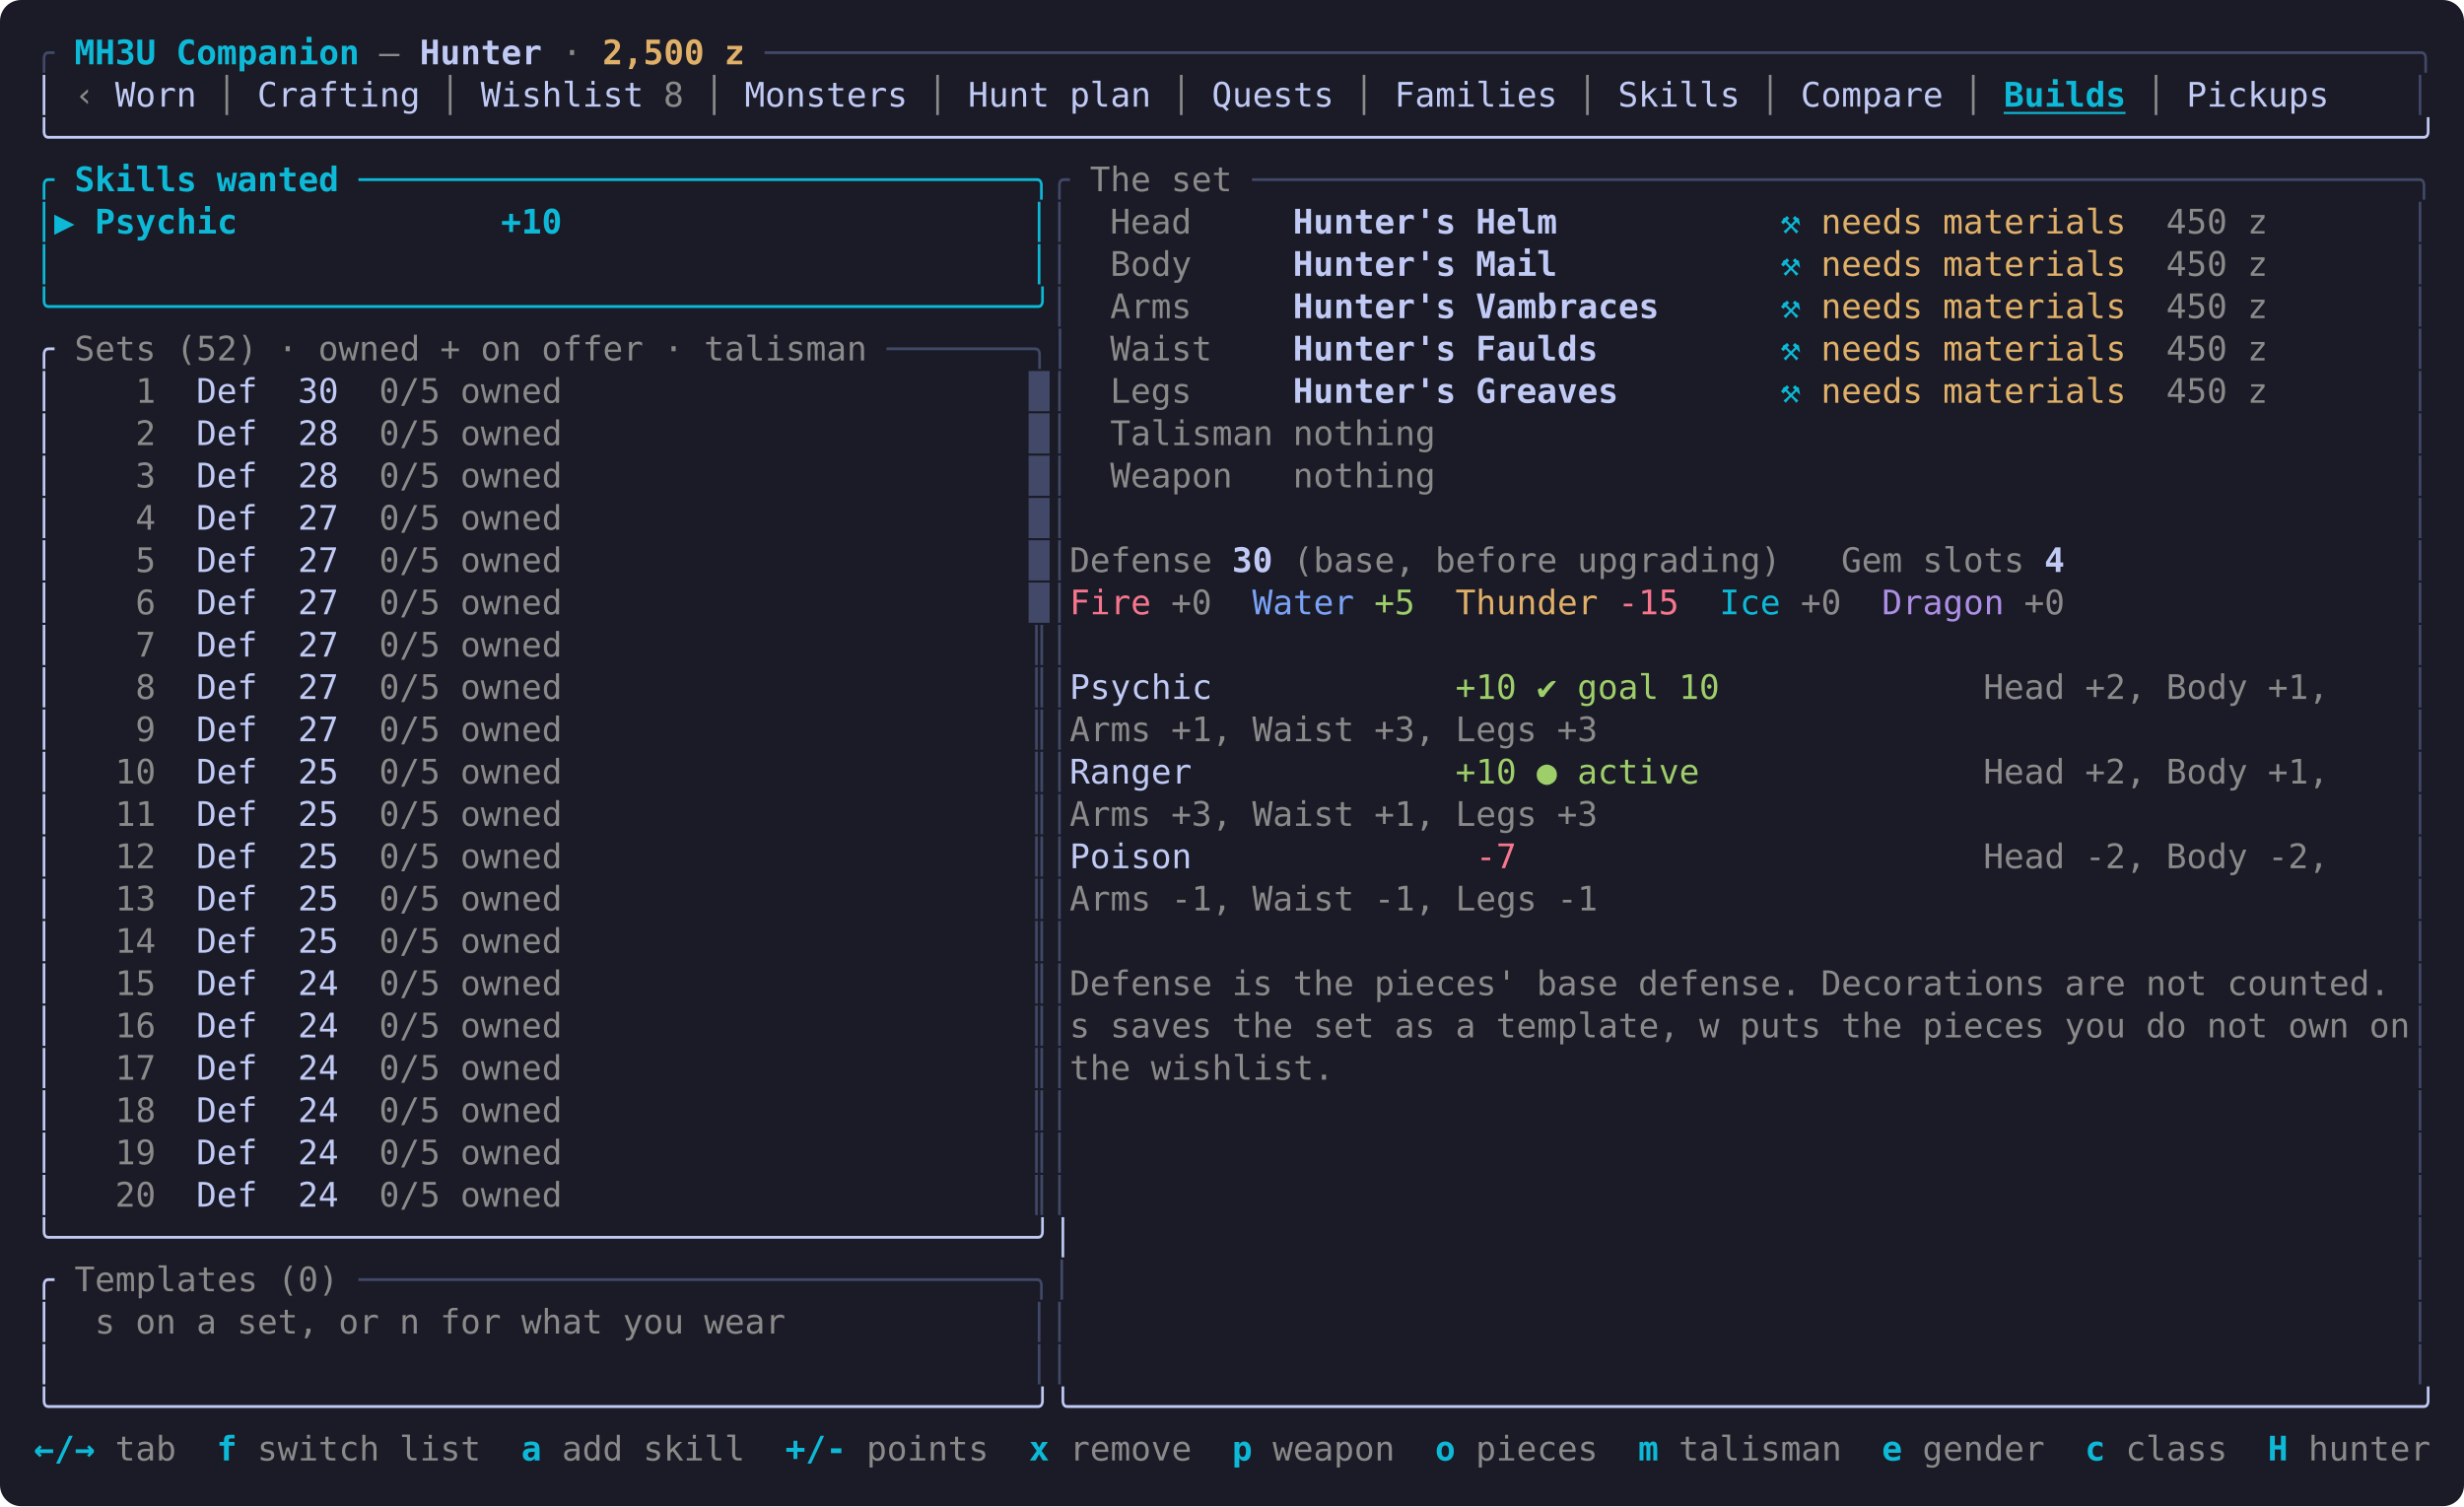
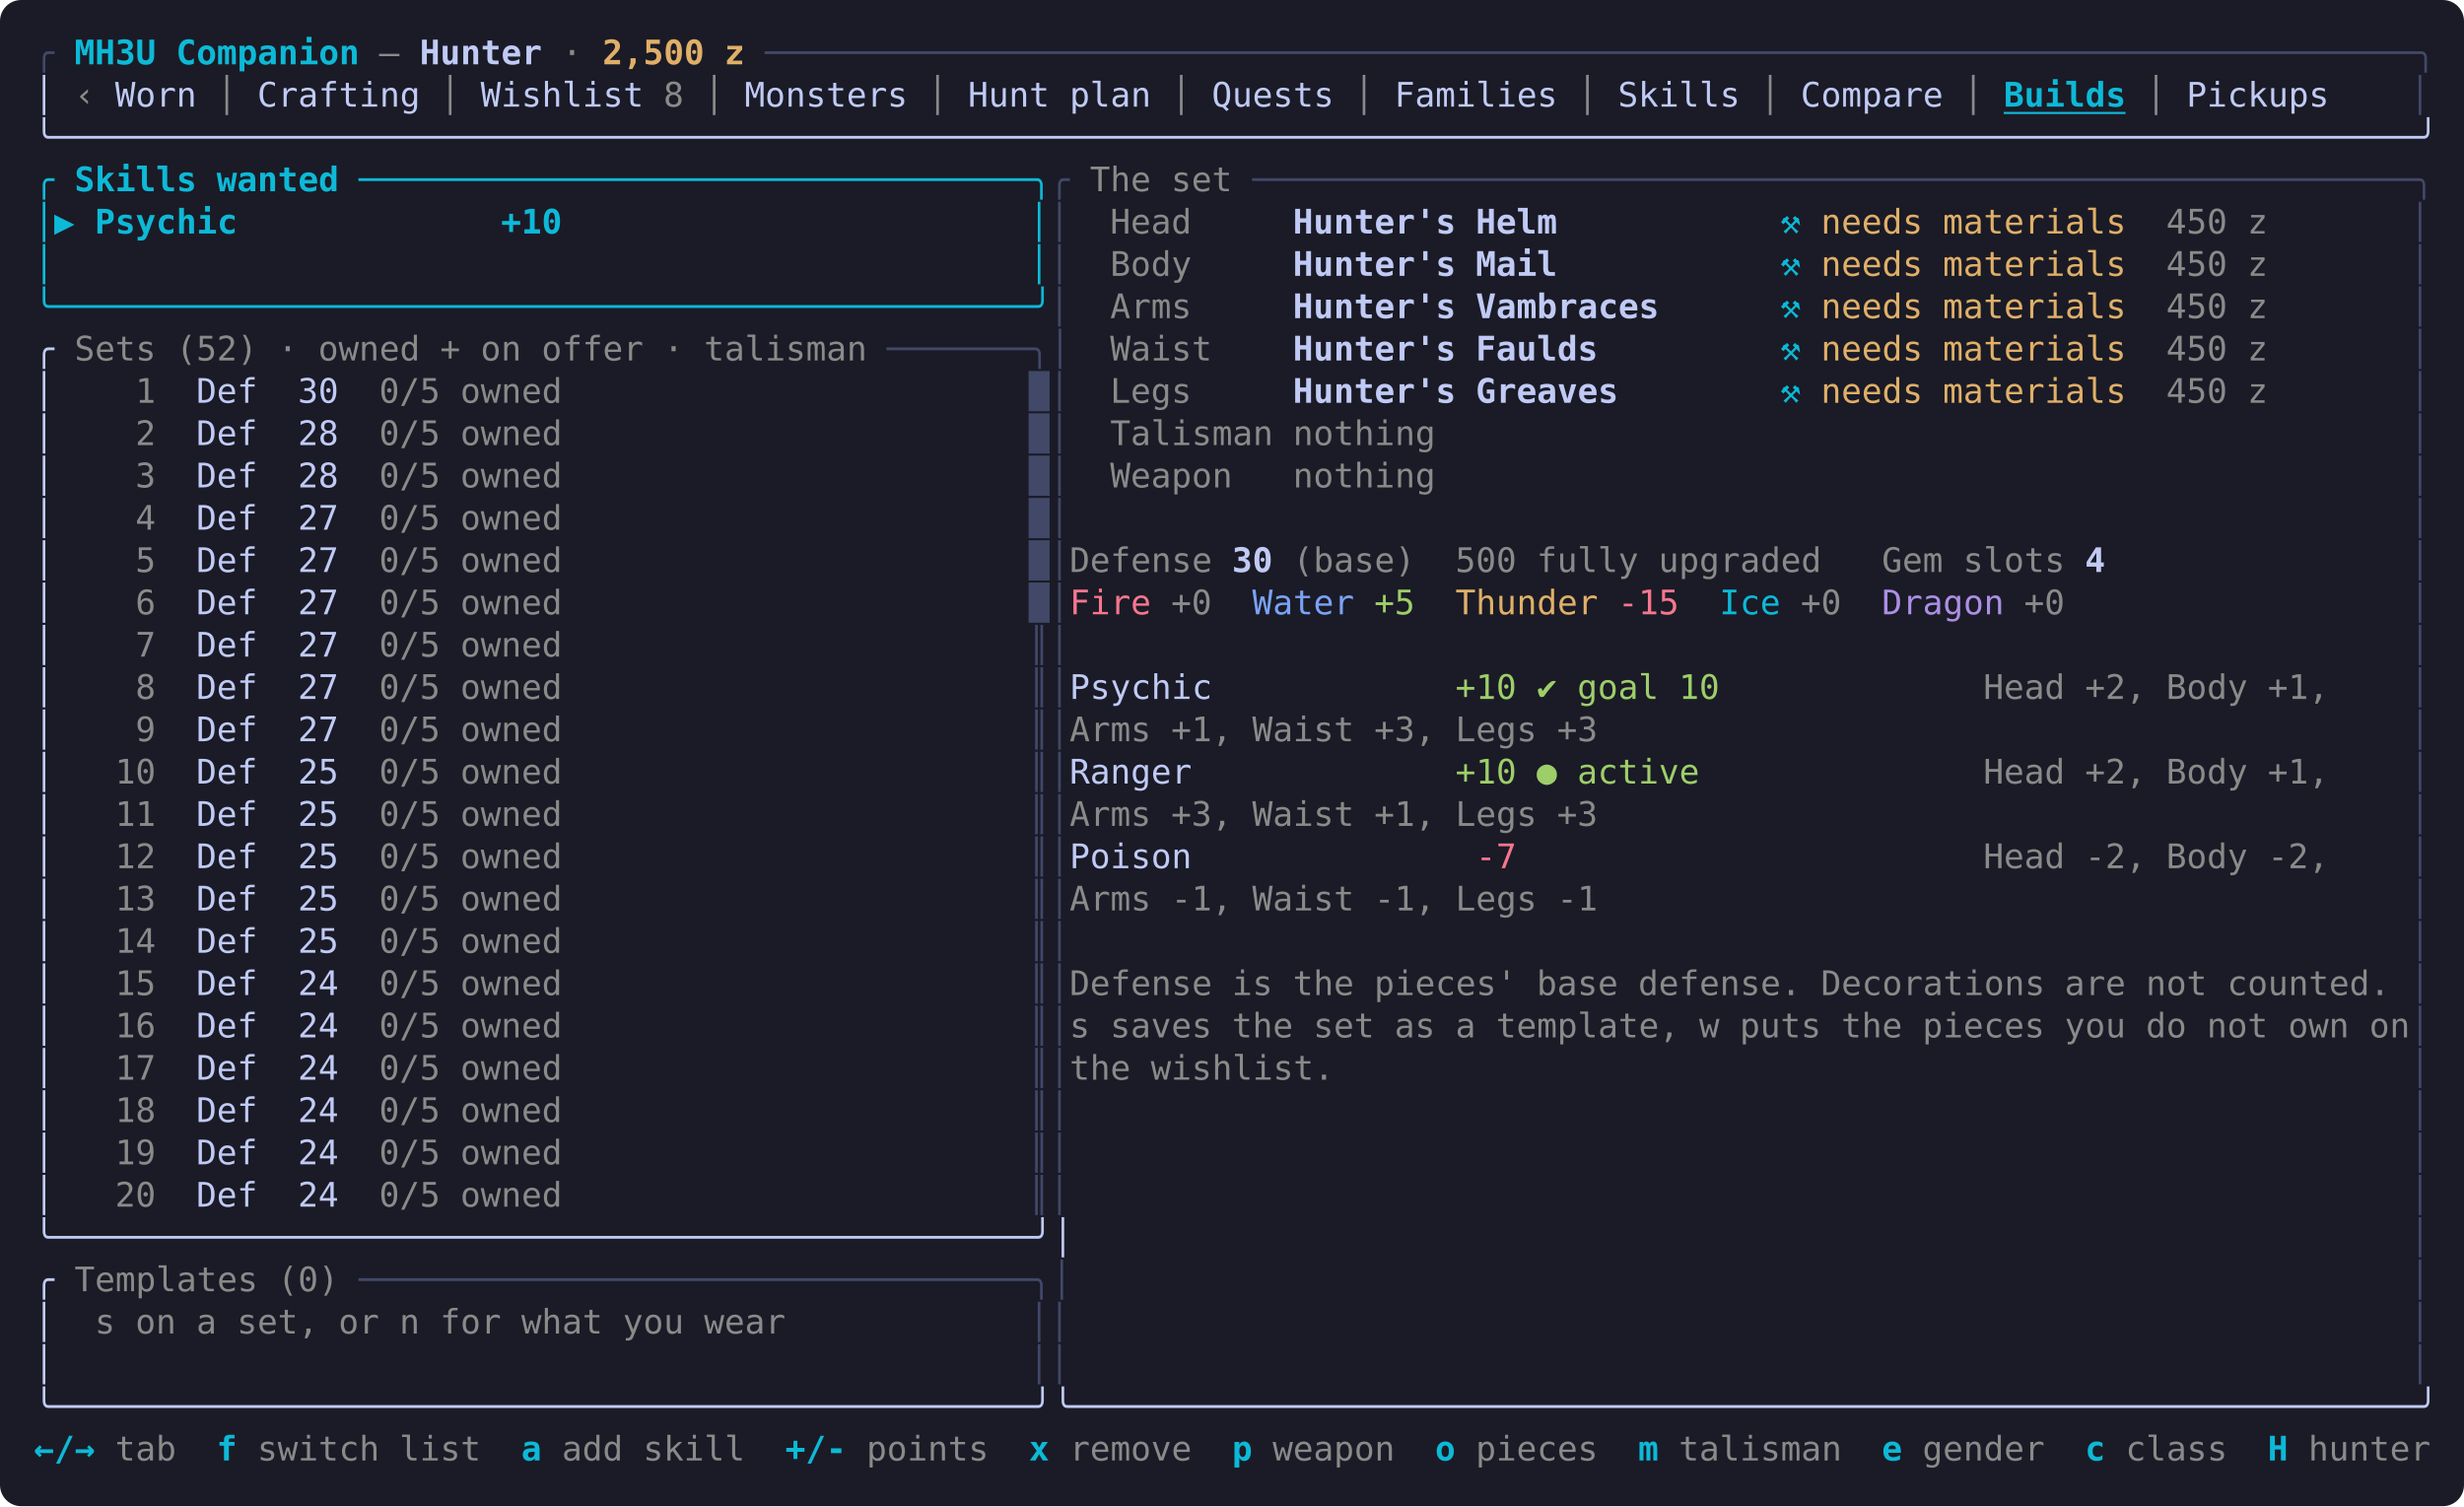
<svg xmlns="http://www.w3.org/2000/svg" width="1164.8" height="712" viewBox="0 0 1164.8 712" role="img">
  <rect width="100%" height="100%" rx="10" fill="#1a1b26" />
  <g font-family="'JetBrains Mono','JetBrainsMono Nerd Font','DejaVu Sans Mono',Menlo,Consolas,monospace" font-size="16">
    <text x="16.0" y="30.4" textLength="9.6" lengthAdjust="spacing" fill="#414868">╭</text>
    <text x="35.2" y="30.4" textLength="38.4" lengthAdjust="spacing" fill="#0db9d7" font-weight="bold">MH3U</text>
    <text x="83.2" y="30.4" textLength="86.4" lengthAdjust="spacing" fill="#0db9d7" font-weight="bold">Companion</text>
    <text x="179.2" y="30.4" textLength="9.6" lengthAdjust="spacing" fill="#8a8a8a">—</text>
    <text x="198.4" y="30.4" textLength="57.6" lengthAdjust="spacing" fill="#c0caf5" font-weight="bold">Hunter</text>
    <text x="265.6" y="30.4" textLength="9.6" lengthAdjust="spacing" fill="#8a8a8a">·</text>
    <text x="284.8" y="30.4" textLength="48.0" lengthAdjust="spacing" fill="#e0af68" font-weight="bold">2,500</text>
    <text x="342.4" y="30.4" textLength="9.6" lengthAdjust="spacing" fill="#e0af68" font-weight="bold">z</text>
    <text x="361.6" y="30.4" textLength="787.2" lengthAdjust="spacing" fill="#414868">─────────────────────────────────────────────────────────────────────────────────╮</text>
    <text x="16.0" y="50.4" textLength="9.6" lengthAdjust="spacing" fill="#c0caf5">│</text>
    <text x="35.2" y="50.4" textLength="9.6" lengthAdjust="spacing" fill="#8a8a8a">‹</text>
    <text x="54.4" y="50.4" textLength="38.4" lengthAdjust="spacing" fill="#c0caf5">Worn</text>
    <text x="102.4" y="50.4" textLength="9.6" lengthAdjust="spacing" fill="#8a8a8a">│</text>
    <text x="121.6" y="50.4" textLength="76.8" lengthAdjust="spacing" fill="#c0caf5">Crafting</text>
    <text x="208.0" y="50.4" textLength="9.6" lengthAdjust="spacing" fill="#8a8a8a">│</text>
    <text x="227.2" y="50.4" textLength="76.8" lengthAdjust="spacing" fill="#c0caf5">Wishlist</text>
    <text x="313.6" y="50.4" textLength="9.6" lengthAdjust="spacing" fill="#8a8a8a">8</text>
    <text x="332.8" y="50.4" textLength="9.6" lengthAdjust="spacing" fill="#8a8a8a">│</text>
    <text x="352.0" y="50.4" textLength="76.8" lengthAdjust="spacing" fill="#c0caf5">Monsters</text>
    <text x="438.4" y="50.4" textLength="9.6" lengthAdjust="spacing" fill="#8a8a8a">│</text>
    <text x="457.6" y="50.4" textLength="38.4" lengthAdjust="spacing" fill="#c0caf5">Hunt</text>
    <text x="505.6" y="50.4" textLength="38.4" lengthAdjust="spacing" fill="#c0caf5">plan</text>
    <text x="553.6" y="50.4" textLength="9.6" lengthAdjust="spacing" fill="#8a8a8a">│</text>
    <text x="572.8" y="50.4" textLength="57.6" lengthAdjust="spacing" fill="#c0caf5">Quests</text>
    <text x="640.0" y="50.4" textLength="9.6" lengthAdjust="spacing" fill="#8a8a8a">│</text>
    <text x="659.2" y="50.4" textLength="76.8" lengthAdjust="spacing" fill="#c0caf5">Families</text>
    <text x="745.6" y="50.4" textLength="9.6" lengthAdjust="spacing" fill="#8a8a8a">│</text>
    <text x="764.8" y="50.4" textLength="57.6" lengthAdjust="spacing" fill="#c0caf5">Skills</text>
    <text x="832.0" y="50.4" textLength="9.6" lengthAdjust="spacing" fill="#8a8a8a">│</text>
    <text x="851.2" y="50.4" textLength="67.2" lengthAdjust="spacing" fill="#c0caf5">Compare</text>
    <text x="928.0" y="50.4" textLength="9.6" lengthAdjust="spacing" fill="#8a8a8a">│</text>
    <text x="947.2" y="50.4" textLength="57.6" lengthAdjust="spacing" fill="#0db9d7" font-weight="bold">Builds</text>
    <line x1="947.2" y1="53.4" x2="1004.8" y2="53.4" stroke="#0db9d7" stroke-width="1" />
    <text x="1014.4" y="50.4" textLength="9.6" lengthAdjust="spacing" fill="#8a8a8a">│</text>
    <text x="1033.6" y="50.4" textLength="67.2" lengthAdjust="spacing" fill="#c0caf5">Pickups</text>
    <text x="1139.2" y="50.4" textLength="9.6" lengthAdjust="spacing" fill="#414868">│</text>
    <text x="16.0" y="70.4" textLength="1132.8" lengthAdjust="spacing" fill="#c0caf5">╰────────────────────────────────────────────────────────────────────────────────────────────────────────────────────╯</text>
    <text x="16.0" y="90.4" textLength="9.6" lengthAdjust="spacing" fill="#0db9d7">╭</text>
    <text x="35.2" y="90.4" textLength="57.6" lengthAdjust="spacing" fill="#0db9d7" font-weight="bold">Skills</text>
    <text x="102.4" y="90.4" textLength="57.6" lengthAdjust="spacing" fill="#0db9d7" font-weight="bold">wanted</text>
    <text x="169.6" y="90.4" textLength="326.4" lengthAdjust="spacing" fill="#0db9d7">─────────────────────────────────╮</text>
    <text x="496.0" y="90.4" textLength="9.6" lengthAdjust="spacing" fill="#414868">╭</text>
    <text x="515.2" y="90.4" textLength="28.8" lengthAdjust="spacing" fill="#8a8a8a">The</text>
    <text x="553.6" y="90.4" textLength="28.8" lengthAdjust="spacing" fill="#8a8a8a">set</text>
    <text x="592.0" y="90.4" textLength="556.8" lengthAdjust="spacing" fill="#414868">─────────────────────────────────────────────────────────╮</text>
    <text x="16.0" y="110.4" textLength="9.6" lengthAdjust="spacing" fill="#0db9d7">│</text>
    <text x="25.6" y="110.4" textLength="9.6" lengthAdjust="spacing" fill="#0db9d7" font-weight="bold">▶︎</text>
    <text x="44.8" y="110.4" textLength="67.2" lengthAdjust="spacing" fill="#0db9d7" font-weight="bold">Psychic</text>
    <text x="236.8" y="110.4" textLength="28.8" lengthAdjust="spacing" fill="#0db9d7" font-weight="bold">+10</text>
    <text x="486.4" y="110.4" textLength="9.6" lengthAdjust="spacing" fill="#0db9d7">│</text>
    <text x="496.0" y="110.4" textLength="9.6" lengthAdjust="spacing" fill="#414868">│</text>
    <text x="524.8" y="110.4" textLength="38.4" lengthAdjust="spacing" fill="#8a8a8a">Head</text>
    <text x="611.2" y="110.4" textLength="76.8" lengthAdjust="spacing" fill="#c0caf5" font-weight="bold">Hunter's</text>
    <text x="697.6" y="110.4" textLength="38.4" lengthAdjust="spacing" fill="#c0caf5" font-weight="bold">Helm</text>
    <text x="841.6" y="110.4" textLength="9.6" lengthAdjust="spacing" fill="#0db9d7">⚒︎</text>
    <text x="860.8" y="110.4" textLength="48.0" lengthAdjust="spacing" fill="#e0af68">needs</text>
    <text x="918.4" y="110.4" textLength="86.4" lengthAdjust="spacing" fill="#e0af68">materials</text>
    <text x="1024.0" y="110.4" textLength="28.8" lengthAdjust="spacing" fill="#8a8a8a">450</text>
    <text x="1062.4" y="110.4" textLength="9.6" lengthAdjust="spacing" fill="#8a8a8a">z</text>
    <text x="1139.2" y="110.4" textLength="9.6" lengthAdjust="spacing" fill="#414868">│</text>
    <text x="16.0" y="130.4" textLength="9.6" lengthAdjust="spacing" fill="#0db9d7">│</text>
    <text x="486.4" y="130.4" textLength="9.6" lengthAdjust="spacing" fill="#0db9d7">│</text>
    <text x="496.0" y="130.4" textLength="9.6" lengthAdjust="spacing" fill="#414868">│</text>
    <text x="524.8" y="130.4" textLength="38.4" lengthAdjust="spacing" fill="#8a8a8a">Body</text>
    <text x="611.2" y="130.4" textLength="76.8" lengthAdjust="spacing" fill="#c0caf5" font-weight="bold">Hunter's</text>
    <text x="697.6" y="130.4" textLength="38.4" lengthAdjust="spacing" fill="#c0caf5" font-weight="bold">Mail</text>
    <text x="841.6" y="130.4" textLength="9.6" lengthAdjust="spacing" fill="#0db9d7">⚒︎</text>
    <text x="860.8" y="130.4" textLength="48.0" lengthAdjust="spacing" fill="#e0af68">needs</text>
    <text x="918.4" y="130.4" textLength="86.4" lengthAdjust="spacing" fill="#e0af68">materials</text>
    <text x="1024.0" y="130.4" textLength="28.8" lengthAdjust="spacing" fill="#8a8a8a">450</text>
    <text x="1062.4" y="130.4" textLength="9.6" lengthAdjust="spacing" fill="#8a8a8a">z</text>
    <text x="1139.2" y="130.4" textLength="9.6" lengthAdjust="spacing" fill="#414868">│</text>
    <text x="16.0" y="150.4" textLength="480.0" lengthAdjust="spacing" fill="#0db9d7">╰────────────────────────────────────────────────╯</text>
    <text x="496.0" y="150.4" textLength="9.6" lengthAdjust="spacing" fill="#414868">│</text>
    <text x="524.8" y="150.4" textLength="38.4" lengthAdjust="spacing" fill="#8a8a8a">Arms</text>
    <text x="611.2" y="150.4" textLength="76.8" lengthAdjust="spacing" fill="#c0caf5" font-weight="bold">Hunter's</text>
    <text x="697.6" y="150.4" textLength="86.4" lengthAdjust="spacing" fill="#c0caf5" font-weight="bold">Vambraces</text>
    <text x="841.6" y="150.4" textLength="9.6" lengthAdjust="spacing" fill="#0db9d7">⚒︎</text>
    <text x="860.8" y="150.4" textLength="48.0" lengthAdjust="spacing" fill="#e0af68">needs</text>
    <text x="918.4" y="150.4" textLength="86.4" lengthAdjust="spacing" fill="#e0af68">materials</text>
    <text x="1024.0" y="150.4" textLength="28.8" lengthAdjust="spacing" fill="#8a8a8a">450</text>
    <text x="1062.4" y="150.4" textLength="9.6" lengthAdjust="spacing" fill="#8a8a8a">z</text>
    <text x="1139.2" y="150.4" textLength="9.6" lengthAdjust="spacing" fill="#414868">│</text>
    <text x="16.0" y="170.4" textLength="9.6" lengthAdjust="spacing" fill="#c0caf5">╭</text>
    <text x="35.2" y="170.4" textLength="38.4" lengthAdjust="spacing" fill="#8a8a8a">Sets</text>
    <text x="83.2" y="170.4" textLength="38.4" lengthAdjust="spacing" fill="#8a8a8a">(52)</text>
    <text x="131.2" y="170.4" textLength="9.6" lengthAdjust="spacing" fill="#8a8a8a">·</text>
    <text x="150.4" y="170.4" textLength="48.0" lengthAdjust="spacing" fill="#8a8a8a">owned</text>
    <text x="208.0" y="170.4" textLength="9.6" lengthAdjust="spacing" fill="#8a8a8a">+</text>
    <text x="227.2" y="170.4" textLength="19.2" lengthAdjust="spacing" fill="#8a8a8a">on</text>
    <text x="256.0" y="170.4" textLength="48.0" lengthAdjust="spacing" fill="#8a8a8a">offer</text>
    <text x="313.6" y="170.4" textLength="9.6" lengthAdjust="spacing" fill="#8a8a8a">·</text>
    <text x="332.8" y="170.4" textLength="76.8" lengthAdjust="spacing" fill="#8a8a8a">talisman</text>
    <text x="419.2" y="170.4" textLength="86.4" lengthAdjust="spacing" fill="#414868">───────╮│</text>
    <text x="524.8" y="170.4" textLength="48.0" lengthAdjust="spacing" fill="#8a8a8a">Waist</text>
    <text x="611.2" y="170.4" textLength="76.8" lengthAdjust="spacing" fill="#c0caf5" font-weight="bold">Hunter's</text>
    <text x="697.6" y="170.4" textLength="57.6" lengthAdjust="spacing" fill="#c0caf5" font-weight="bold">Faulds</text>
    <text x="841.6" y="170.4" textLength="9.6" lengthAdjust="spacing" fill="#0db9d7">⚒︎</text>
    <text x="860.8" y="170.4" textLength="48.0" lengthAdjust="spacing" fill="#e0af68">needs</text>
    <text x="918.4" y="170.4" textLength="86.4" lengthAdjust="spacing" fill="#e0af68">materials</text>
    <text x="1024.0" y="170.4" textLength="28.8" lengthAdjust="spacing" fill="#8a8a8a">450</text>
    <text x="1062.4" y="170.4" textLength="9.6" lengthAdjust="spacing" fill="#8a8a8a">z</text>
    <text x="1139.2" y="170.4" textLength="9.6" lengthAdjust="spacing" fill="#414868">│</text>
    <text x="16.0" y="190.4" textLength="9.6" lengthAdjust="spacing" fill="#c0caf5">│</text>
    <text x="64.0" y="190.4" textLength="9.6" lengthAdjust="spacing" fill="#8a8a8a">1</text>
    <text x="92.8" y="190.4" textLength="28.8" lengthAdjust="spacing" fill="#c0caf5">Def</text>
    <text x="140.8" y="190.4" textLength="19.2" lengthAdjust="spacing" fill="#c0caf5">30</text>
    <text x="179.2" y="190.4" textLength="28.8" lengthAdjust="spacing" fill="#8a8a8a">0/5</text>
    <text x="217.6" y="190.4" textLength="48.0" lengthAdjust="spacing" fill="#8a8a8a">owned</text>
    <text x="486.4" y="190.4" textLength="19.2" lengthAdjust="spacing" fill="#414868">█│</text>
    <text x="524.8" y="190.4" textLength="38.4" lengthAdjust="spacing" fill="#8a8a8a">Legs</text>
    <text x="611.2" y="190.4" textLength="76.8" lengthAdjust="spacing" fill="#c0caf5" font-weight="bold">Hunter's</text>
    <text x="697.6" y="190.4" textLength="67.2" lengthAdjust="spacing" fill="#c0caf5" font-weight="bold">Greaves</text>
    <text x="841.6" y="190.4" textLength="9.6" lengthAdjust="spacing" fill="#0db9d7">⚒︎</text>
    <text x="860.8" y="190.4" textLength="48.0" lengthAdjust="spacing" fill="#e0af68">needs</text>
    <text x="918.4" y="190.4" textLength="86.4" lengthAdjust="spacing" fill="#e0af68">materials</text>
    <text x="1024.0" y="190.4" textLength="28.8" lengthAdjust="spacing" fill="#8a8a8a">450</text>
    <text x="1062.4" y="190.4" textLength="9.6" lengthAdjust="spacing" fill="#8a8a8a">z</text>
    <text x="1139.2" y="190.4" textLength="9.6" lengthAdjust="spacing" fill="#414868">│</text>
    <text x="16.0" y="210.4" textLength="9.6" lengthAdjust="spacing" fill="#c0caf5">│</text>
    <text x="64.0" y="210.4" textLength="9.6" lengthAdjust="spacing" fill="#8a8a8a">2</text>
    <text x="92.8" y="210.4" textLength="28.8" lengthAdjust="spacing" fill="#c0caf5">Def</text>
    <text x="140.8" y="210.4" textLength="19.2" lengthAdjust="spacing" fill="#c0caf5">28</text>
    <text x="179.2" y="210.4" textLength="28.8" lengthAdjust="spacing" fill="#8a8a8a">0/5</text>
    <text x="217.6" y="210.4" textLength="48.0" lengthAdjust="spacing" fill="#8a8a8a">owned</text>
    <text x="486.4" y="210.4" textLength="19.2" lengthAdjust="spacing" fill="#414868">█│</text>
    <text x="524.8" y="210.4" textLength="76.8" lengthAdjust="spacing" fill="#8a8a8a">Talisman</text>
    <text x="611.2" y="210.4" textLength="67.2" lengthAdjust="spacing" fill="#8a8a8a">nothing</text>
    <text x="1139.2" y="210.4" textLength="9.6" lengthAdjust="spacing" fill="#414868">│</text>
    <text x="16.0" y="230.4" textLength="9.6" lengthAdjust="spacing" fill="#c0caf5">│</text>
    <text x="64.0" y="230.4" textLength="9.6" lengthAdjust="spacing" fill="#8a8a8a">3</text>
    <text x="92.8" y="230.4" textLength="28.8" lengthAdjust="spacing" fill="#c0caf5">Def</text>
    <text x="140.8" y="230.4" textLength="19.2" lengthAdjust="spacing" fill="#c0caf5">28</text>
    <text x="179.2" y="230.4" textLength="28.8" lengthAdjust="spacing" fill="#8a8a8a">0/5</text>
    <text x="217.6" y="230.4" textLength="48.0" lengthAdjust="spacing" fill="#8a8a8a">owned</text>
    <text x="486.4" y="230.4" textLength="19.2" lengthAdjust="spacing" fill="#414868">█│</text>
    <text x="524.8" y="230.4" textLength="57.6" lengthAdjust="spacing" fill="#8a8a8a">Weapon</text>
    <text x="611.2" y="230.4" textLength="67.2" lengthAdjust="spacing" fill="#8a8a8a">nothing</text>
    <text x="1139.2" y="230.4" textLength="9.6" lengthAdjust="spacing" fill="#414868">│</text>
    <text x="16.0" y="250.4" textLength="9.6" lengthAdjust="spacing" fill="#c0caf5">│</text>
    <text x="64.0" y="250.4" textLength="9.6" lengthAdjust="spacing" fill="#8a8a8a">4</text>
    <text x="92.8" y="250.4" textLength="28.8" lengthAdjust="spacing" fill="#c0caf5">Def</text>
    <text x="140.8" y="250.4" textLength="19.2" lengthAdjust="spacing" fill="#c0caf5">27</text>
    <text x="179.2" y="250.4" textLength="28.8" lengthAdjust="spacing" fill="#8a8a8a">0/5</text>
    <text x="217.6" y="250.4" textLength="48.0" lengthAdjust="spacing" fill="#8a8a8a">owned</text>
    <text x="486.4" y="250.4" textLength="19.2" lengthAdjust="spacing" fill="#414868">█│</text>
    <text x="1139.2" y="250.4" textLength="9.6" lengthAdjust="spacing" fill="#414868">│</text>
    <text x="16.0" y="270.4" textLength="9.6" lengthAdjust="spacing" fill="#c0caf5">│</text>
    <text x="64.0" y="270.4" textLength="9.6" lengthAdjust="spacing" fill="#8a8a8a">5</text>
    <text x="92.8" y="270.4" textLength="28.8" lengthAdjust="spacing" fill="#c0caf5">Def</text>
    <text x="140.8" y="270.4" textLength="19.2" lengthAdjust="spacing" fill="#c0caf5">27</text>
    <text x="179.2" y="270.4" textLength="28.8" lengthAdjust="spacing" fill="#8a8a8a">0/5</text>
    <text x="217.6" y="270.4" textLength="48.0" lengthAdjust="spacing" fill="#8a8a8a">owned</text>
    <text x="486.4" y="270.4" textLength="19.2" lengthAdjust="spacing" fill="#414868">█│</text>
    <text x="505.6" y="270.4" textLength="67.2" lengthAdjust="spacing" fill="#8a8a8a">Defense</text>
    <text x="582.4" y="270.4" textLength="19.2" lengthAdjust="spacing" fill="#c0caf5" font-weight="bold">30</text>
-     <text x="611.2" y="270.4" textLength="57.6" lengthAdjust="spacing" fill="#8a8a8a">(base,</text>
-     <text x="678.4" y="270.4" textLength="57.6" lengthAdjust="spacing" fill="#8a8a8a">before</text>
-     <text x="745.6" y="270.4" textLength="96.0" lengthAdjust="spacing" fill="#8a8a8a">upgrading)</text>
-     <text x="870.4" y="270.4" textLength="28.8" lengthAdjust="spacing" fill="#8a8a8a">Gem</text>
-     <text x="908.8" y="270.4" textLength="48.0" lengthAdjust="spacing" fill="#8a8a8a">slots</text>
-     <text x="966.4" y="270.4" textLength="9.6" lengthAdjust="spacing" fill="#c0caf5" font-weight="bold">4</text>
+     <text x="611.2" y="270.4" textLength="57.6" lengthAdjust="spacing" fill="#8a8a8a">(base)</text>
+     <text x="688.0" y="270.4" textLength="28.8" lengthAdjust="spacing" fill="#8a8a8a">500</text>
+     <text x="726.4" y="270.4" textLength="48.0" lengthAdjust="spacing" fill="#8a8a8a">fully</text>
+     <text x="784.0" y="270.4" textLength="76.8" lengthAdjust="spacing" fill="#8a8a8a">upgraded</text>
+     <text x="889.6" y="270.4" textLength="28.8" lengthAdjust="spacing" fill="#8a8a8a">Gem</text>
+     <text x="928.0" y="270.4" textLength="48.0" lengthAdjust="spacing" fill="#8a8a8a">slots</text>
+     <text x="985.6" y="270.4" textLength="9.6" lengthAdjust="spacing" fill="#c0caf5" font-weight="bold">4</text>
    <text x="1139.2" y="270.4" textLength="9.6" lengthAdjust="spacing" fill="#414868">│</text>
    <text x="16.0" y="290.4" textLength="9.6" lengthAdjust="spacing" fill="#c0caf5">│</text>
    <text x="64.0" y="290.4" textLength="9.6" lengthAdjust="spacing" fill="#8a8a8a">6</text>
    <text x="92.8" y="290.4" textLength="28.8" lengthAdjust="spacing" fill="#c0caf5">Def</text>
    <text x="140.8" y="290.4" textLength="19.2" lengthAdjust="spacing" fill="#c0caf5">27</text>
    <text x="179.2" y="290.4" textLength="28.8" lengthAdjust="spacing" fill="#8a8a8a">0/5</text>
    <text x="217.6" y="290.4" textLength="48.0" lengthAdjust="spacing" fill="#8a8a8a">owned</text>
    <text x="486.4" y="290.4" textLength="19.2" lengthAdjust="spacing" fill="#414868">█│</text>
    <text x="505.6" y="290.4" textLength="38.4" lengthAdjust="spacing" fill="#f7768e">Fire</text>
    <text x="553.6" y="290.4" textLength="19.2" lengthAdjust="spacing" fill="#8a8a8a">+0</text>
    <text x="592.0" y="290.4" textLength="48.0" lengthAdjust="spacing" fill="#7aa2f7">Water</text>
    <text x="649.6" y="290.4" textLength="19.2" lengthAdjust="spacing" fill="#9ece6a">+5</text>
    <text x="688.0" y="290.4" textLength="67.2" lengthAdjust="spacing" fill="#e0af68">Thunder</text>
    <text x="764.8" y="290.4" textLength="28.8" lengthAdjust="spacing" fill="#f7768e">-15</text>
    <text x="812.8" y="290.4" textLength="28.8" lengthAdjust="spacing" fill="#0db9d7">Ice</text>
    <text x="851.2" y="290.4" textLength="19.2" lengthAdjust="spacing" fill="#8a8a8a">+0</text>
    <text x="889.6" y="290.4" textLength="57.6" lengthAdjust="spacing" fill="#ad8ee6">Dragon</text>
    <text x="956.8" y="290.4" textLength="19.2" lengthAdjust="spacing" fill="#8a8a8a">+0</text>
    <text x="1139.2" y="290.4" textLength="9.6" lengthAdjust="spacing" fill="#414868">│</text>
    <text x="16.0" y="310.4" textLength="9.6" lengthAdjust="spacing" fill="#c0caf5">│</text>
    <text x="64.0" y="310.4" textLength="9.6" lengthAdjust="spacing" fill="#8a8a8a">7</text>
    <text x="92.8" y="310.4" textLength="28.8" lengthAdjust="spacing" fill="#c0caf5">Def</text>
    <text x="140.8" y="310.4" textLength="19.2" lengthAdjust="spacing" fill="#c0caf5">27</text>
    <text x="179.2" y="310.4" textLength="28.8" lengthAdjust="spacing" fill="#8a8a8a">0/5</text>
    <text x="217.6" y="310.4" textLength="48.0" lengthAdjust="spacing" fill="#8a8a8a">owned</text>
    <text x="486.4" y="310.4" textLength="19.2" lengthAdjust="spacing" fill="#414868">║│</text>
    <text x="1139.2" y="310.4" textLength="9.6" lengthAdjust="spacing" fill="#414868">│</text>
    <text x="16.0" y="330.4" textLength="9.6" lengthAdjust="spacing" fill="#c0caf5">│</text>
    <text x="64.0" y="330.4" textLength="9.6" lengthAdjust="spacing" fill="#8a8a8a">8</text>
    <text x="92.8" y="330.4" textLength="28.8" lengthAdjust="spacing" fill="#c0caf5">Def</text>
    <text x="140.8" y="330.4" textLength="19.2" lengthAdjust="spacing" fill="#c0caf5">27</text>
    <text x="179.2" y="330.4" textLength="28.8" lengthAdjust="spacing" fill="#8a8a8a">0/5</text>
    <text x="217.6" y="330.4" textLength="48.0" lengthAdjust="spacing" fill="#8a8a8a">owned</text>
    <text x="486.4" y="330.4" textLength="19.2" lengthAdjust="spacing" fill="#414868">║│</text>
    <text x="505.6" y="330.4" textLength="67.2" lengthAdjust="spacing" fill="#c0caf5">Psychic</text>
    <text x="688.0" y="330.4" textLength="28.8" lengthAdjust="spacing" fill="#9ece6a">+10</text>
    <text x="726.4" y="330.4" textLength="9.6" lengthAdjust="spacing" fill="#9ece6a">✔︎</text>
    <text x="745.6" y="330.4" textLength="38.4" lengthAdjust="spacing" fill="#9ece6a">goal</text>
    <text x="793.6" y="330.4" textLength="19.2" lengthAdjust="spacing" fill="#9ece6a">10</text>
    <text x="937.6" y="330.4" textLength="38.4" lengthAdjust="spacing" fill="#8a8a8a">Head</text>
    <text x="985.6" y="330.4" textLength="28.8" lengthAdjust="spacing" fill="#8a8a8a">+2,</text>
    <text x="1024.0" y="330.4" textLength="38.4" lengthAdjust="spacing" fill="#8a8a8a">Body</text>
    <text x="1072.0" y="330.4" textLength="28.8" lengthAdjust="spacing" fill="#8a8a8a">+1,</text>
    <text x="1139.2" y="330.4" textLength="9.6" lengthAdjust="spacing" fill="#414868">│</text>
    <text x="16.0" y="350.4" textLength="9.6" lengthAdjust="spacing" fill="#c0caf5">│</text>
    <text x="64.0" y="350.4" textLength="9.6" lengthAdjust="spacing" fill="#8a8a8a">9</text>
    <text x="92.8" y="350.4" textLength="28.8" lengthAdjust="spacing" fill="#c0caf5">Def</text>
    <text x="140.8" y="350.4" textLength="19.2" lengthAdjust="spacing" fill="#c0caf5">27</text>
    <text x="179.2" y="350.4" textLength="28.8" lengthAdjust="spacing" fill="#8a8a8a">0/5</text>
    <text x="217.6" y="350.4" textLength="48.0" lengthAdjust="spacing" fill="#8a8a8a">owned</text>
    <text x="486.4" y="350.4" textLength="19.2" lengthAdjust="spacing" fill="#414868">║│</text>
    <text x="505.6" y="350.4" textLength="38.4" lengthAdjust="spacing" fill="#8a8a8a">Arms</text>
    <text x="553.6" y="350.4" textLength="28.8" lengthAdjust="spacing" fill="#8a8a8a">+1,</text>
    <text x="592.0" y="350.4" textLength="48.0" lengthAdjust="spacing" fill="#8a8a8a">Waist</text>
    <text x="649.6" y="350.4" textLength="28.8" lengthAdjust="spacing" fill="#8a8a8a">+3,</text>
    <text x="688.0" y="350.4" textLength="38.4" lengthAdjust="spacing" fill="#8a8a8a">Legs</text>
    <text x="736.0" y="350.4" textLength="19.2" lengthAdjust="spacing" fill="#8a8a8a">+3</text>
    <text x="1139.2" y="350.4" textLength="9.6" lengthAdjust="spacing" fill="#414868">│</text>
    <text x="16.0" y="370.4" textLength="9.6" lengthAdjust="spacing" fill="#c0caf5">│</text>
    <text x="54.4" y="370.4" textLength="19.2" lengthAdjust="spacing" fill="#8a8a8a">10</text>
    <text x="92.8" y="370.4" textLength="28.8" lengthAdjust="spacing" fill="#c0caf5">Def</text>
    <text x="140.8" y="370.4" textLength="19.2" lengthAdjust="spacing" fill="#c0caf5">25</text>
    <text x="179.2" y="370.4" textLength="28.8" lengthAdjust="spacing" fill="#8a8a8a">0/5</text>
    <text x="217.6" y="370.4" textLength="48.0" lengthAdjust="spacing" fill="#8a8a8a">owned</text>
    <text x="486.4" y="370.4" textLength="19.2" lengthAdjust="spacing" fill="#414868">║│</text>
    <text x="505.6" y="370.4" textLength="57.6" lengthAdjust="spacing" fill="#c0caf5">Ranger</text>
    <text x="688.0" y="370.4" textLength="28.8" lengthAdjust="spacing" fill="#9ece6a">+10</text>
    <text x="726.4" y="370.4" textLength="9.6" lengthAdjust="spacing" fill="#9ece6a">●</text>
    <text x="745.6" y="370.4" textLength="57.6" lengthAdjust="spacing" fill="#9ece6a">active</text>
    <text x="937.6" y="370.4" textLength="38.4" lengthAdjust="spacing" fill="#8a8a8a">Head</text>
    <text x="985.6" y="370.4" textLength="28.8" lengthAdjust="spacing" fill="#8a8a8a">+2,</text>
    <text x="1024.0" y="370.4" textLength="38.4" lengthAdjust="spacing" fill="#8a8a8a">Body</text>
    <text x="1072.0" y="370.4" textLength="28.8" lengthAdjust="spacing" fill="#8a8a8a">+1,</text>
    <text x="1139.2" y="370.4" textLength="9.6" lengthAdjust="spacing" fill="#414868">│</text>
    <text x="16.0" y="390.4" textLength="9.6" lengthAdjust="spacing" fill="#c0caf5">│</text>
    <text x="54.4" y="390.4" textLength="19.2" lengthAdjust="spacing" fill="#8a8a8a">11</text>
    <text x="92.8" y="390.4" textLength="28.8" lengthAdjust="spacing" fill="#c0caf5">Def</text>
    <text x="140.8" y="390.4" textLength="19.2" lengthAdjust="spacing" fill="#c0caf5">25</text>
    <text x="179.2" y="390.4" textLength="28.8" lengthAdjust="spacing" fill="#8a8a8a">0/5</text>
    <text x="217.6" y="390.4" textLength="48.0" lengthAdjust="spacing" fill="#8a8a8a">owned</text>
    <text x="486.4" y="390.4" textLength="19.2" lengthAdjust="spacing" fill="#414868">║│</text>
    <text x="505.6" y="390.4" textLength="38.4" lengthAdjust="spacing" fill="#8a8a8a">Arms</text>
    <text x="553.6" y="390.4" textLength="28.8" lengthAdjust="spacing" fill="#8a8a8a">+3,</text>
    <text x="592.0" y="390.4" textLength="48.0" lengthAdjust="spacing" fill="#8a8a8a">Waist</text>
    <text x="649.6" y="390.4" textLength="28.8" lengthAdjust="spacing" fill="#8a8a8a">+1,</text>
    <text x="688.0" y="390.4" textLength="38.4" lengthAdjust="spacing" fill="#8a8a8a">Legs</text>
    <text x="736.0" y="390.4" textLength="19.2" lengthAdjust="spacing" fill="#8a8a8a">+3</text>
    <text x="1139.2" y="390.4" textLength="9.6" lengthAdjust="spacing" fill="#414868">│</text>
    <text x="16.0" y="410.4" textLength="9.6" lengthAdjust="spacing" fill="#c0caf5">│</text>
    <text x="54.4" y="410.4" textLength="19.2" lengthAdjust="spacing" fill="#8a8a8a">12</text>
    <text x="92.8" y="410.4" textLength="28.8" lengthAdjust="spacing" fill="#c0caf5">Def</text>
    <text x="140.8" y="410.4" textLength="19.2" lengthAdjust="spacing" fill="#c0caf5">25</text>
    <text x="179.2" y="410.4" textLength="28.8" lengthAdjust="spacing" fill="#8a8a8a">0/5</text>
    <text x="217.6" y="410.4" textLength="48.0" lengthAdjust="spacing" fill="#8a8a8a">owned</text>
    <text x="486.4" y="410.4" textLength="19.2" lengthAdjust="spacing" fill="#414868">║│</text>
    <text x="505.6" y="410.4" textLength="57.6" lengthAdjust="spacing" fill="#c0caf5">Poison</text>
    <text x="697.6" y="410.4" textLength="19.2" lengthAdjust="spacing" fill="#f7768e">-7</text>
    <text x="937.6" y="410.4" textLength="38.4" lengthAdjust="spacing" fill="#8a8a8a">Head</text>
    <text x="985.6" y="410.4" textLength="28.8" lengthAdjust="spacing" fill="#8a8a8a">-2,</text>
    <text x="1024.0" y="410.4" textLength="38.4" lengthAdjust="spacing" fill="#8a8a8a">Body</text>
    <text x="1072.0" y="410.4" textLength="28.8" lengthAdjust="spacing" fill="#8a8a8a">-2,</text>
    <text x="1139.2" y="410.4" textLength="9.6" lengthAdjust="spacing" fill="#414868">│</text>
    <text x="16.0" y="430.4" textLength="9.6" lengthAdjust="spacing" fill="#c0caf5">│</text>
    <text x="54.4" y="430.4" textLength="19.2" lengthAdjust="spacing" fill="#8a8a8a">13</text>
    <text x="92.8" y="430.4" textLength="28.8" lengthAdjust="spacing" fill="#c0caf5">Def</text>
    <text x="140.8" y="430.4" textLength="19.2" lengthAdjust="spacing" fill="#c0caf5">25</text>
    <text x="179.2" y="430.4" textLength="28.8" lengthAdjust="spacing" fill="#8a8a8a">0/5</text>
    <text x="217.6" y="430.4" textLength="48.0" lengthAdjust="spacing" fill="#8a8a8a">owned</text>
    <text x="486.4" y="430.4" textLength="19.2" lengthAdjust="spacing" fill="#414868">║│</text>
    <text x="505.6" y="430.4" textLength="38.4" lengthAdjust="spacing" fill="#8a8a8a">Arms</text>
    <text x="553.6" y="430.4" textLength="28.8" lengthAdjust="spacing" fill="#8a8a8a">-1,</text>
    <text x="592.0" y="430.4" textLength="48.0" lengthAdjust="spacing" fill="#8a8a8a">Waist</text>
    <text x="649.6" y="430.4" textLength="28.8" lengthAdjust="spacing" fill="#8a8a8a">-1,</text>
    <text x="688.0" y="430.4" textLength="38.4" lengthAdjust="spacing" fill="#8a8a8a">Legs</text>
    <text x="736.0" y="430.4" textLength="19.2" lengthAdjust="spacing" fill="#8a8a8a">-1</text>
    <text x="1139.2" y="430.4" textLength="9.6" lengthAdjust="spacing" fill="#414868">│</text>
    <text x="16.0" y="450.4" textLength="9.6" lengthAdjust="spacing" fill="#c0caf5">│</text>
    <text x="54.4" y="450.4" textLength="19.2" lengthAdjust="spacing" fill="#8a8a8a">14</text>
    <text x="92.8" y="450.4" textLength="28.8" lengthAdjust="spacing" fill="#c0caf5">Def</text>
    <text x="140.8" y="450.4" textLength="19.2" lengthAdjust="spacing" fill="#c0caf5">25</text>
    <text x="179.2" y="450.4" textLength="28.8" lengthAdjust="spacing" fill="#8a8a8a">0/5</text>
    <text x="217.6" y="450.4" textLength="48.0" lengthAdjust="spacing" fill="#8a8a8a">owned</text>
    <text x="486.4" y="450.4" textLength="19.2" lengthAdjust="spacing" fill="#414868">║│</text>
    <text x="1139.2" y="450.4" textLength="9.6" lengthAdjust="spacing" fill="#414868">│</text>
    <text x="16.0" y="470.4" textLength="9.6" lengthAdjust="spacing" fill="#c0caf5">│</text>
    <text x="54.4" y="470.4" textLength="19.2" lengthAdjust="spacing" fill="#8a8a8a">15</text>
    <text x="92.8" y="470.4" textLength="28.8" lengthAdjust="spacing" fill="#c0caf5">Def</text>
    <text x="140.8" y="470.4" textLength="19.2" lengthAdjust="spacing" fill="#c0caf5">24</text>
    <text x="179.2" y="470.4" textLength="28.8" lengthAdjust="spacing" fill="#8a8a8a">0/5</text>
    <text x="217.6" y="470.4" textLength="48.0" lengthAdjust="spacing" fill="#8a8a8a">owned</text>
    <text x="486.4" y="470.4" textLength="19.2" lengthAdjust="spacing" fill="#414868">║│</text>
    <text x="505.6" y="470.4" textLength="67.2" lengthAdjust="spacing" fill="#8a8a8a">Defense</text>
    <text x="582.4" y="470.4" textLength="19.2" lengthAdjust="spacing" fill="#8a8a8a">is</text>
    <text x="611.2" y="470.4" textLength="28.8" lengthAdjust="spacing" fill="#8a8a8a">the</text>
    <text x="649.6" y="470.4" textLength="67.2" lengthAdjust="spacing" fill="#8a8a8a">pieces'</text>
    <text x="726.4" y="470.4" textLength="38.4" lengthAdjust="spacing" fill="#8a8a8a">base</text>
    <text x="774.4" y="470.4" textLength="76.8" lengthAdjust="spacing" fill="#8a8a8a">defense.</text>
    <text x="860.8" y="470.4" textLength="105.6" lengthAdjust="spacing" fill="#8a8a8a">Decorations</text>
    <text x="976.0" y="470.4" textLength="28.8" lengthAdjust="spacing" fill="#8a8a8a">are</text>
    <text x="1014.4" y="470.4" textLength="28.8" lengthAdjust="spacing" fill="#8a8a8a">not</text>
    <text x="1052.8" y="470.4" textLength="76.8" lengthAdjust="spacing" fill="#8a8a8a">counted.</text>
    <text x="1139.2" y="470.4" textLength="9.6" lengthAdjust="spacing" fill="#414868">│</text>
    <text x="16.0" y="490.4" textLength="9.6" lengthAdjust="spacing" fill="#c0caf5">│</text>
    <text x="54.4" y="490.4" textLength="19.2" lengthAdjust="spacing" fill="#8a8a8a">16</text>
    <text x="92.8" y="490.4" textLength="28.8" lengthAdjust="spacing" fill="#c0caf5">Def</text>
    <text x="140.8" y="490.4" textLength="19.2" lengthAdjust="spacing" fill="#c0caf5">24</text>
    <text x="179.2" y="490.4" textLength="28.8" lengthAdjust="spacing" fill="#8a8a8a">0/5</text>
    <text x="217.6" y="490.4" textLength="48.0" lengthAdjust="spacing" fill="#8a8a8a">owned</text>
    <text x="486.4" y="490.4" textLength="19.2" lengthAdjust="spacing" fill="#414868">║│</text>
    <text x="505.6" y="490.4" textLength="9.6" lengthAdjust="spacing" fill="#8a8a8a">s</text>
    <text x="524.8" y="490.4" textLength="48.0" lengthAdjust="spacing" fill="#8a8a8a">saves</text>
    <text x="582.4" y="490.4" textLength="28.8" lengthAdjust="spacing" fill="#8a8a8a">the</text>
    <text x="620.8" y="490.4" textLength="28.8" lengthAdjust="spacing" fill="#8a8a8a">set</text>
    <text x="659.2" y="490.4" textLength="19.2" lengthAdjust="spacing" fill="#8a8a8a">as</text>
    <text x="688.0" y="490.4" textLength="9.6" lengthAdjust="spacing" fill="#8a8a8a">a</text>
    <text x="707.2" y="490.4" textLength="86.4" lengthAdjust="spacing" fill="#8a8a8a">template,</text>
    <text x="803.2" y="490.4" textLength="9.6" lengthAdjust="spacing" fill="#8a8a8a">w</text>
    <text x="822.4" y="490.4" textLength="38.4" lengthAdjust="spacing" fill="#8a8a8a">puts</text>
    <text x="870.4" y="490.4" textLength="28.8" lengthAdjust="spacing" fill="#8a8a8a">the</text>
    <text x="908.8" y="490.4" textLength="57.6" lengthAdjust="spacing" fill="#8a8a8a">pieces</text>
    <text x="976.0" y="490.4" textLength="28.8" lengthAdjust="spacing" fill="#8a8a8a">you</text>
    <text x="1014.4" y="490.4" textLength="19.2" lengthAdjust="spacing" fill="#8a8a8a">do</text>
    <text x="1043.2" y="490.4" textLength="28.8" lengthAdjust="spacing" fill="#8a8a8a">not</text>
    <text x="1081.6" y="490.4" textLength="28.8" lengthAdjust="spacing" fill="#8a8a8a">own</text>
    <text x="1120.0" y="490.4" textLength="19.2" lengthAdjust="spacing" fill="#8a8a8a">on</text>
    <text x="1139.2" y="490.4" textLength="9.6" lengthAdjust="spacing" fill="#414868">│</text>
    <text x="16.0" y="510.4" textLength="9.6" lengthAdjust="spacing" fill="#c0caf5">│</text>
    <text x="54.4" y="510.4" textLength="19.2" lengthAdjust="spacing" fill="#8a8a8a">17</text>
    <text x="92.8" y="510.4" textLength="28.8" lengthAdjust="spacing" fill="#c0caf5">Def</text>
    <text x="140.8" y="510.4" textLength="19.2" lengthAdjust="spacing" fill="#c0caf5">24</text>
    <text x="179.2" y="510.4" textLength="28.8" lengthAdjust="spacing" fill="#8a8a8a">0/5</text>
    <text x="217.6" y="510.4" textLength="48.0" lengthAdjust="spacing" fill="#8a8a8a">owned</text>
    <text x="486.4" y="510.4" textLength="19.2" lengthAdjust="spacing" fill="#414868">║│</text>
    <text x="505.6" y="510.4" textLength="28.8" lengthAdjust="spacing" fill="#8a8a8a">the</text>
    <text x="544.0" y="510.4" textLength="86.4" lengthAdjust="spacing" fill="#8a8a8a">wishlist.</text>
    <text x="1139.2" y="510.4" textLength="9.6" lengthAdjust="spacing" fill="#414868">│</text>
    <text x="16.0" y="530.4" textLength="9.6" lengthAdjust="spacing" fill="#c0caf5">│</text>
    <text x="54.4" y="530.4" textLength="19.2" lengthAdjust="spacing" fill="#8a8a8a">18</text>
    <text x="92.8" y="530.4" textLength="28.8" lengthAdjust="spacing" fill="#c0caf5">Def</text>
    <text x="140.8" y="530.4" textLength="19.2" lengthAdjust="spacing" fill="#c0caf5">24</text>
    <text x="179.2" y="530.4" textLength="28.8" lengthAdjust="spacing" fill="#8a8a8a">0/5</text>
    <text x="217.6" y="530.4" textLength="48.0" lengthAdjust="spacing" fill="#8a8a8a">owned</text>
    <text x="486.4" y="530.4" textLength="19.2" lengthAdjust="spacing" fill="#414868">║│</text>
    <text x="1139.2" y="530.4" textLength="9.6" lengthAdjust="spacing" fill="#414868">│</text>
    <text x="16.0" y="550.4" textLength="9.6" lengthAdjust="spacing" fill="#c0caf5">│</text>
    <text x="54.4" y="550.4" textLength="19.2" lengthAdjust="spacing" fill="#8a8a8a">19</text>
    <text x="92.8" y="550.4" textLength="28.8" lengthAdjust="spacing" fill="#c0caf5">Def</text>
    <text x="140.8" y="550.4" textLength="19.2" lengthAdjust="spacing" fill="#c0caf5">24</text>
    <text x="179.2" y="550.4" textLength="28.8" lengthAdjust="spacing" fill="#8a8a8a">0/5</text>
    <text x="217.6" y="550.4" textLength="48.0" lengthAdjust="spacing" fill="#8a8a8a">owned</text>
    <text x="486.4" y="550.4" textLength="19.2" lengthAdjust="spacing" fill="#414868">║│</text>
    <text x="1139.2" y="550.4" textLength="9.6" lengthAdjust="spacing" fill="#414868">│</text>
    <text x="16.0" y="570.4" textLength="9.6" lengthAdjust="spacing" fill="#c0caf5">│</text>
    <text x="54.4" y="570.4" textLength="19.2" lengthAdjust="spacing" fill="#8a8a8a">20</text>
    <text x="92.8" y="570.4" textLength="28.8" lengthAdjust="spacing" fill="#c0caf5">Def</text>
    <text x="140.8" y="570.4" textLength="19.2" lengthAdjust="spacing" fill="#c0caf5">24</text>
    <text x="179.2" y="570.4" textLength="28.8" lengthAdjust="spacing" fill="#8a8a8a">0/5</text>
    <text x="217.6" y="570.4" textLength="48.0" lengthAdjust="spacing" fill="#8a8a8a">owned</text>
    <text x="486.4" y="570.4" textLength="19.2" lengthAdjust="spacing" fill="#414868">║│</text>
    <text x="1139.2" y="570.4" textLength="9.6" lengthAdjust="spacing" fill="#414868">│</text>
    <text x="16.0" y="590.4" textLength="489.6" lengthAdjust="spacing" fill="#c0caf5">╰────────────────────────────────────────────────╯│</text>
    <text x="1139.2" y="590.4" textLength="9.6" lengthAdjust="spacing" fill="#414868">│</text>
    <text x="16.0" y="610.4" textLength="9.6" lengthAdjust="spacing" fill="#c0caf5">╭</text>
    <text x="35.2" y="610.4" textLength="86.4" lengthAdjust="spacing" fill="#8a8a8a">Templates</text>
    <text x="131.2" y="610.4" textLength="28.8" lengthAdjust="spacing" fill="#8a8a8a">(0)</text>
    <text x="169.6" y="610.4" textLength="336.0" lengthAdjust="spacing" fill="#414868">─────────────────────────────────╮│</text>
    <text x="1139.2" y="610.4" textLength="9.6" lengthAdjust="spacing" fill="#414868">│</text>
    <text x="16.0" y="630.4" textLength="9.6" lengthAdjust="spacing" fill="#c0caf5">│</text>
    <text x="44.8" y="630.4" textLength="9.6" lengthAdjust="spacing" fill="#8a8a8a">s</text>
    <text x="64.0" y="630.4" textLength="19.2" lengthAdjust="spacing" fill="#8a8a8a">on</text>
    <text x="92.8" y="630.4" textLength="9.6" lengthAdjust="spacing" fill="#8a8a8a">a</text>
    <text x="112.0" y="630.4" textLength="38.4" lengthAdjust="spacing" fill="#8a8a8a">set,</text>
    <text x="160.0" y="630.4" textLength="19.2" lengthAdjust="spacing" fill="#8a8a8a">or</text>
    <text x="188.8" y="630.4" textLength="9.6" lengthAdjust="spacing" fill="#8a8a8a">n</text>
    <text x="208.0" y="630.4" textLength="28.8" lengthAdjust="spacing" fill="#8a8a8a">for</text>
    <text x="246.4" y="630.4" textLength="38.4" lengthAdjust="spacing" fill="#8a8a8a">what</text>
    <text x="294.4" y="630.4" textLength="28.8" lengthAdjust="spacing" fill="#8a8a8a">you</text>
    <text x="332.8" y="630.4" textLength="38.4" lengthAdjust="spacing" fill="#8a8a8a">wear</text>
    <text x="486.4" y="630.4" textLength="19.2" lengthAdjust="spacing" fill="#414868">││</text>
    <text x="1139.2" y="630.4" textLength="9.6" lengthAdjust="spacing" fill="#414868">│</text>
    <text x="16.0" y="650.4" textLength="9.6" lengthAdjust="spacing" fill="#c0caf5">│</text>
    <text x="486.4" y="650.4" textLength="19.2" lengthAdjust="spacing" fill="#414868">││</text>
    <text x="1139.2" y="650.4" textLength="9.6" lengthAdjust="spacing" fill="#414868">│</text>
    <text x="16.0" y="670.4" textLength="1132.8" lengthAdjust="spacing" fill="#c0caf5">╰────────────────────────────────────────────────╯╰──────────────────────────────────────────────────────────────────╯</text>
    <text x="16.0" y="690.4" textLength="28.8" lengthAdjust="spacing" fill="#0db9d7" font-weight="bold">←/→</text>
    <text x="54.4" y="690.4" textLength="28.8" lengthAdjust="spacing" fill="#8a8a8a">tab</text>
    <text x="102.4" y="690.4" textLength="9.6" lengthAdjust="spacing" fill="#0db9d7" font-weight="bold">f</text>
    <text x="121.6" y="690.4" textLength="57.6" lengthAdjust="spacing" fill="#8a8a8a">switch</text>
    <text x="188.8" y="690.4" textLength="38.4" lengthAdjust="spacing" fill="#8a8a8a">list</text>
    <text x="246.4" y="690.4" textLength="9.6" lengthAdjust="spacing" fill="#0db9d7" font-weight="bold">a</text>
    <text x="265.6" y="690.4" textLength="28.8" lengthAdjust="spacing" fill="#8a8a8a">add</text>
    <text x="304.0" y="690.4" textLength="48.0" lengthAdjust="spacing" fill="#8a8a8a">skill</text>
    <text x="371.2" y="690.4" textLength="28.8" lengthAdjust="spacing" fill="#0db9d7" font-weight="bold">+/-</text>
    <text x="409.6" y="690.4" textLength="57.6" lengthAdjust="spacing" fill="#8a8a8a">points</text>
    <text x="486.4" y="690.4" textLength="9.6" lengthAdjust="spacing" fill="#0db9d7" font-weight="bold">x</text>
    <text x="505.6" y="690.4" textLength="57.6" lengthAdjust="spacing" fill="#8a8a8a">remove</text>
    <text x="582.4" y="690.4" textLength="9.6" lengthAdjust="spacing" fill="#0db9d7" font-weight="bold">p</text>
    <text x="601.6" y="690.4" textLength="57.6" lengthAdjust="spacing" fill="#8a8a8a">weapon</text>
    <text x="678.4" y="690.4" textLength="9.6" lengthAdjust="spacing" fill="#0db9d7" font-weight="bold">o</text>
    <text x="697.6" y="690.4" textLength="57.6" lengthAdjust="spacing" fill="#8a8a8a">pieces</text>
    <text x="774.4" y="690.4" textLength="9.6" lengthAdjust="spacing" fill="#0db9d7" font-weight="bold">m</text>
    <text x="793.6" y="690.4" textLength="76.8" lengthAdjust="spacing" fill="#8a8a8a">talisman</text>
    <text x="889.6" y="690.4" textLength="9.6" lengthAdjust="spacing" fill="#0db9d7" font-weight="bold">e</text>
    <text x="908.8" y="690.4" textLength="57.6" lengthAdjust="spacing" fill="#8a8a8a">gender</text>
    <text x="985.6" y="690.4" textLength="9.6" lengthAdjust="spacing" fill="#0db9d7" font-weight="bold">c</text>
    <text x="1004.8" y="690.4" textLength="48.0" lengthAdjust="spacing" fill="#8a8a8a">class</text>
    <text x="1072.0" y="690.4" textLength="9.6" lengthAdjust="spacing" fill="#0db9d7" font-weight="bold">H</text>
    <text x="1091.2" y="690.4" textLength="57.6" lengthAdjust="spacing" fill="#8a8a8a">hunter</text>
  </g>
</svg>
